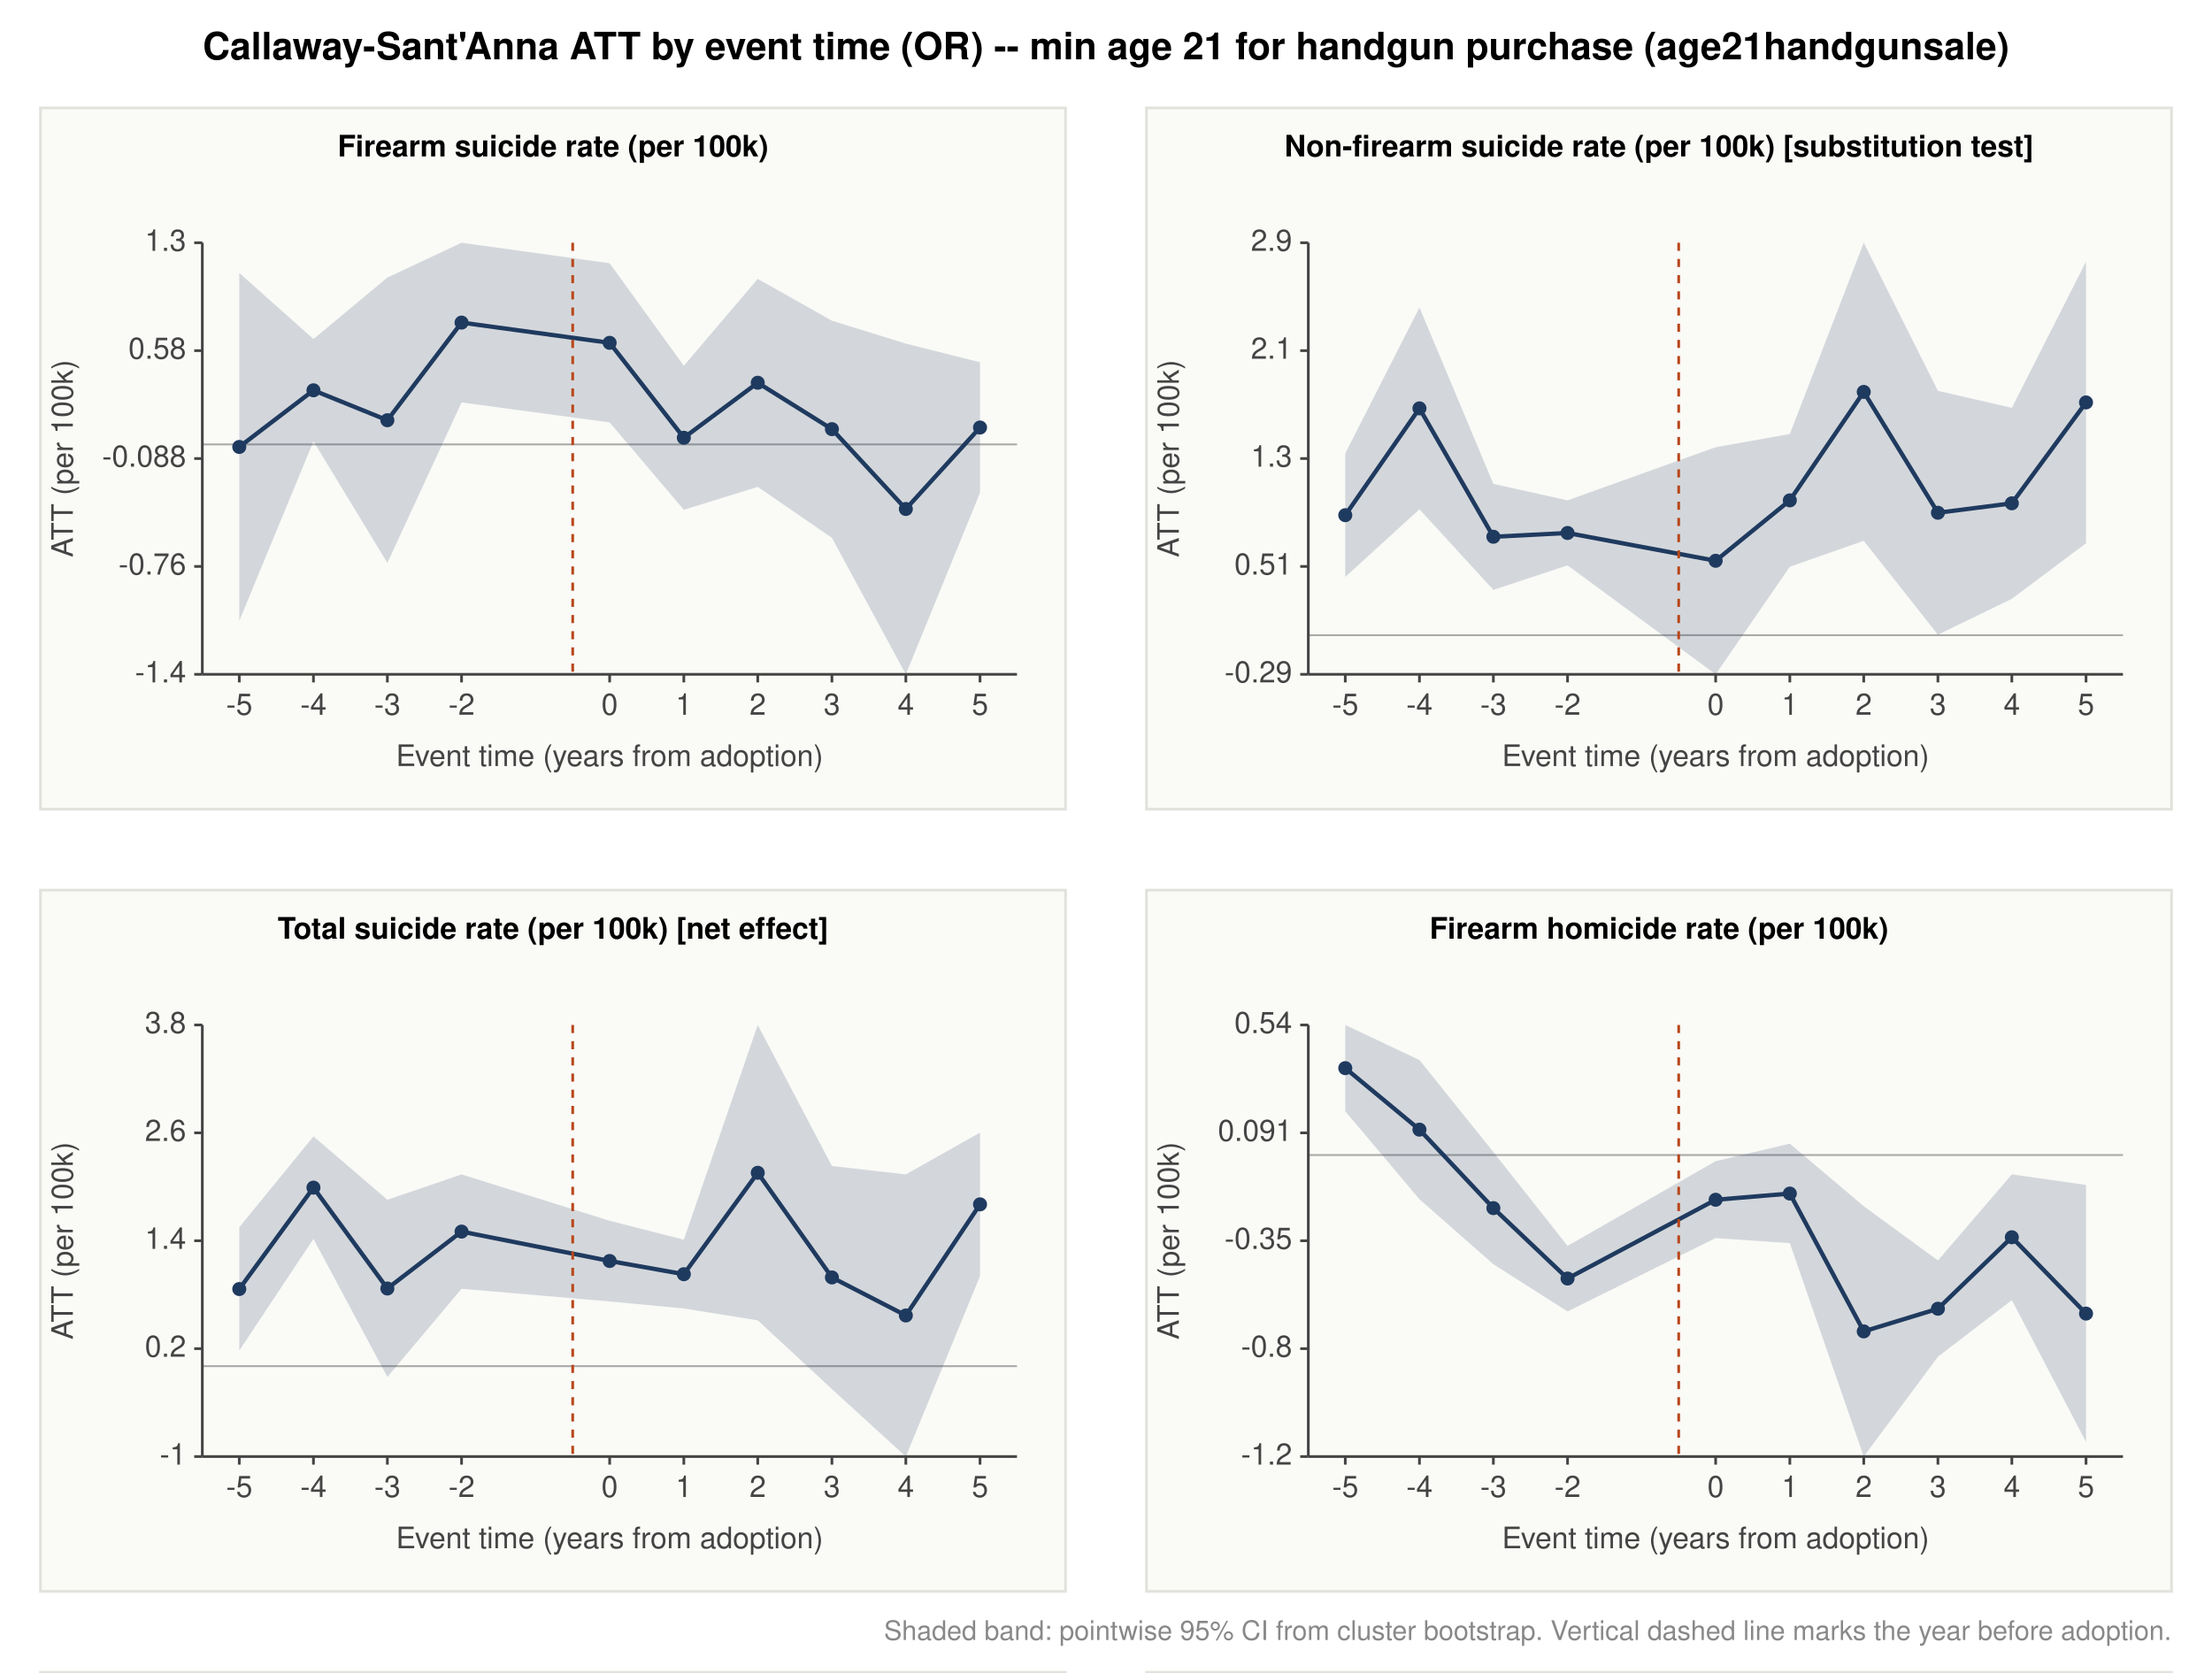
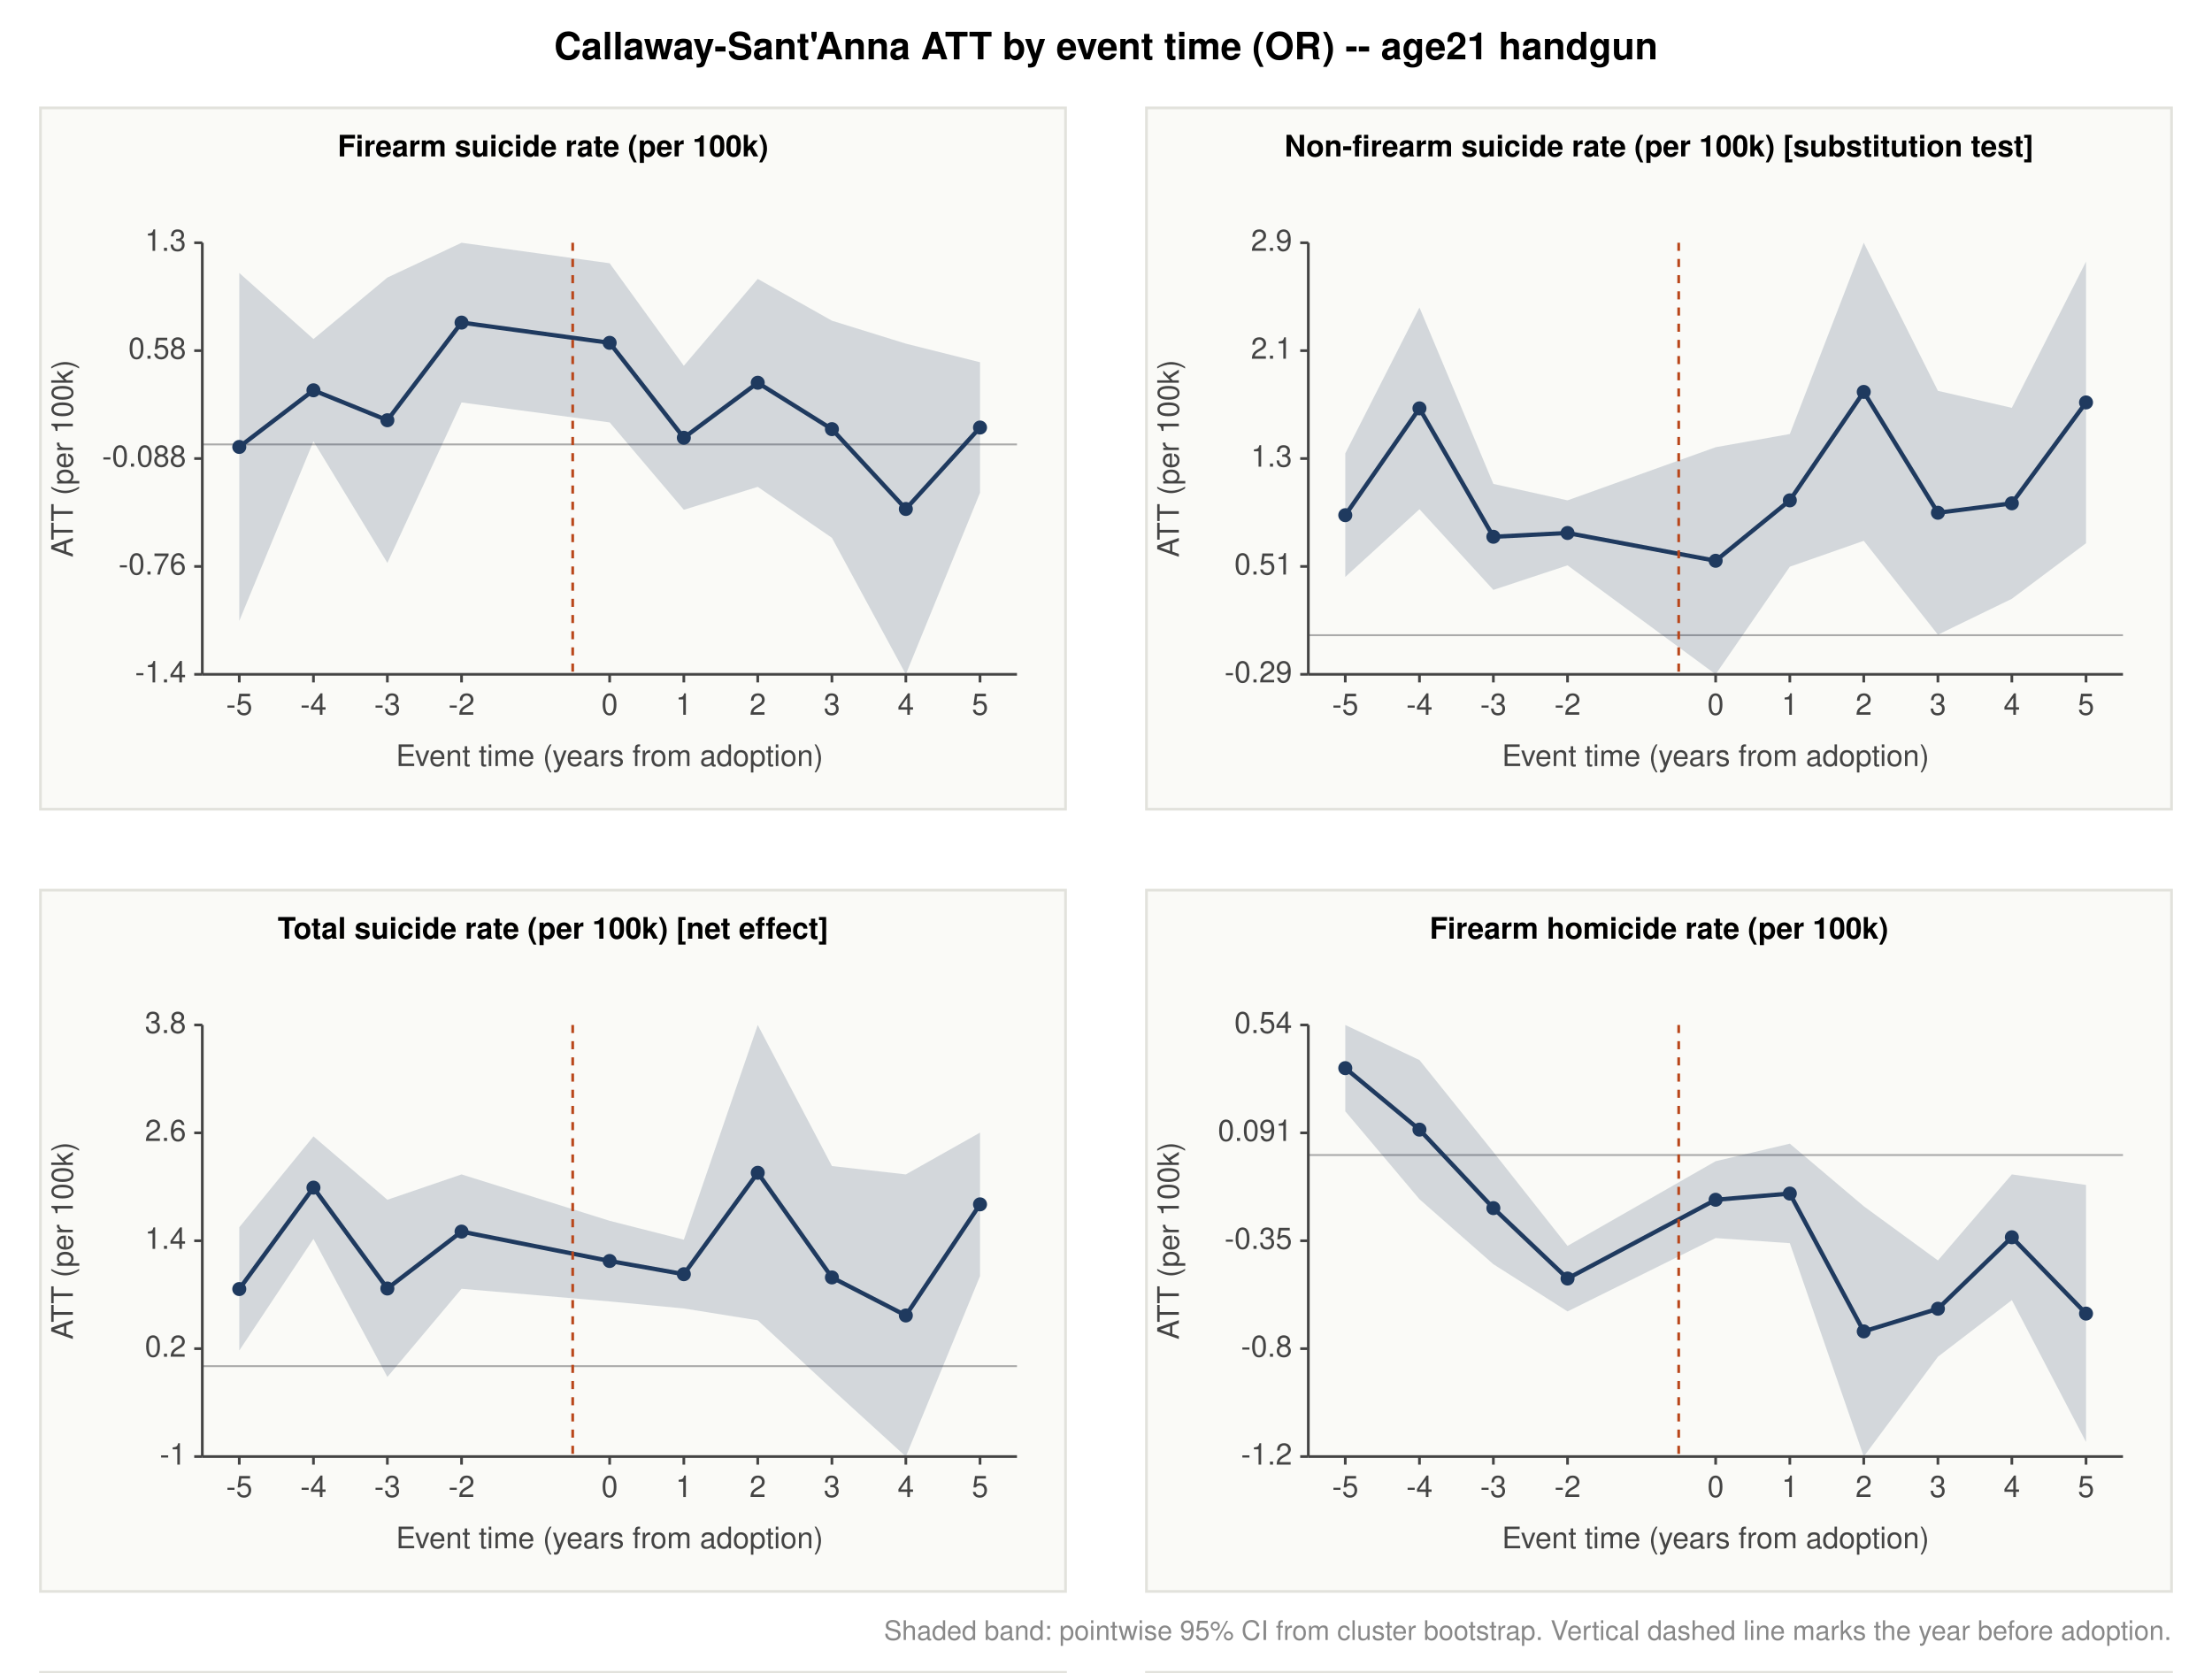
<svg xmlns="http://www.w3.org/2000/svg" viewBox="0 0 820 620" font-family="-apple-system, Segoe UI, Helvetica, Arial, sans-serif" font-size="11">
-   <text x="410.0" y="22" text-anchor="middle" font-size="14" font-weight="600">Callaway-Sant'Anna ATT by event time (OR) -- min age 21 for handgun purchase (age21handgunsale)</text>
+   <text x="410.0" y="22" text-anchor="middle" font-size="14" font-weight="600">Callaway-Sant'Anna ATT by event time (OR) -- age21 handgun</text>
  <rect x="15" y="40" width="380" height="260" fill="#fafaf7" stroke="#e2e2dc" />
  <text x="205.0" y="58" text-anchor="middle" font-weight="600">Firearm suicide rate (per 100k)</text>
  <line x1="75" y1="164.761" x2="377" y2="164.761" stroke="#aaaaaa" stroke-width="0.7" />
  <polygon points="88.7,101.2 116.2,125.7 143.6,102.9 171.1,90.0 226.0,97.6 253.5,135.6 280.9,103.4 308.4,118.9 335.8,127.4 363.3,134.3 363.3,182.7 335.8,250.0 308.4,199.4 280.9,180.5 253.5,189.0 226.0,156.6 171.1,149.2 143.6,208.7 116.2,163.6 88.7,230.2" fill="#1f3a5f" opacity="0.18" />
  <polyline points="88.7,165.7 116.2,144.7 143.6,155.8 171.1,119.6 226.0,127.1 253.5,162.3 280.9,141.9 308.4,159.1 335.8,188.7 363.3,158.5" fill="none" stroke="#1f3a5f" stroke-width="1.6" />
  <circle cx="88.7" cy="165.7" r="2.6" fill="#1f3a5f" />
  <circle cx="116.2" cy="144.7" r="2.6" fill="#1f3a5f" />
  <circle cx="143.6" cy="155.8" r="2.6" fill="#1f3a5f" />
  <circle cx="171.1" cy="119.6" r="2.6" fill="#1f3a5f" />
  <circle cx="226.0" cy="127.1" r="2.6" fill="#1f3a5f" />
  <circle cx="253.5" cy="162.3" r="2.6" fill="#1f3a5f" />
  <circle cx="280.9" cy="141.9" r="2.6" fill="#1f3a5f" />
  <circle cx="308.4" cy="159.1" r="2.6" fill="#1f3a5f" />
  <circle cx="335.8" cy="188.7" r="2.6" fill="#1f3a5f" />
  <circle cx="363.3" cy="158.5" r="2.6" fill="#1f3a5f" />
  <line x1="212.3" y1="90" x2="212.3" y2="250" stroke="#b9461a" stroke-dasharray="3 3" />
  <line x1="75" y1="250" x2="377" y2="250" stroke="#444" />
  <line x1="75" y1="90" x2="75" y2="250" stroke="#444" />
  <line x1="88.7" y1="250" x2="88.7" y2="253" stroke="#444" />
  <text x="88.7" y="265" text-anchor="middle" fill="#444">-5</text>
  <line x1="116.2" y1="250" x2="116.2" y2="253" stroke="#444" />
  <text x="116.2" y="265" text-anchor="middle" fill="#444">-4</text>
  <line x1="143.6" y1="250" x2="143.6" y2="253" stroke="#444" />
  <text x="143.6" y="265" text-anchor="middle" fill="#444">-3</text>
  <line x1="171.1" y1="250" x2="171.1" y2="253" stroke="#444" />
  <text x="171.1" y="265" text-anchor="middle" fill="#444">-2</text>
  <line x1="226.0" y1="250" x2="226.0" y2="253" stroke="#444" />
  <text x="226.0" y="265" text-anchor="middle" fill="#444">0</text>
  <line x1="253.5" y1="250" x2="253.5" y2="253" stroke="#444" />
  <text x="253.5" y="265" text-anchor="middle" fill="#444">1</text>
  <line x1="280.9" y1="250" x2="280.9" y2="253" stroke="#444" />
  <text x="280.9" y="265" text-anchor="middle" fill="#444">2</text>
  <line x1="308.4" y1="250" x2="308.4" y2="253" stroke="#444" />
  <text x="308.4" y="265" text-anchor="middle" fill="#444">3</text>
  <line x1="335.8" y1="250" x2="335.8" y2="253" stroke="#444" />
  <text x="335.8" y="265" text-anchor="middle" fill="#444">4</text>
  <line x1="363.3" y1="250" x2="363.3" y2="253" stroke="#444" />
  <text x="363.3" y="265" text-anchor="middle" fill="#444">5</text>
  <line x1="72" y1="250.0" x2="75" y2="250.0" stroke="#444" />
  <text x="69" y="253.0" text-anchor="end" fill="#444">-1.4</text>
  <line x1="72" y1="210.0" x2="75" y2="210.0" stroke="#444" />
  <text x="69" y="213.0" text-anchor="end" fill="#444">-0.76</text>
  <line x1="72" y1="170.0" x2="75" y2="170.0" stroke="#444" />
  <text x="69" y="173.0" text-anchor="end" fill="#444">-0.088</text>
  <line x1="72" y1="130.0" x2="75" y2="130.0" stroke="#444" />
  <text x="69" y="133.0" text-anchor="end" fill="#444">0.58</text>
  <line x1="72" y1="90.0" x2="75" y2="90.0" stroke="#444" />
  <text x="69" y="93.0" text-anchor="end" fill="#444">1.3</text>
  <text x="226.0" y="284" text-anchor="middle" fill="#444">Event time (years from adoption)</text>
  <text x="27" y="170.0" text-anchor="middle" fill="#444" transform="rotate(-90 27 170.0)">ATT (per 100k)</text>
  <rect x="425" y="40" width="380" height="260" fill="#fafaf7" stroke="#e2e2dc" />
  <text x="615.0" y="58" text-anchor="middle" font-weight="600">Non-firearm suicide rate (per 100k) [substitution test]</text>
  <line x1="485" y1="235.491" x2="787" y2="235.491" stroke="#aaaaaa" stroke-width="0.7" />
  <polygon points="498.7,168.1 526.2,114.0 553.6,179.4 581.1,185.5 636.0,165.8 663.5,160.9 690.9,90.0 718.4,144.9 745.8,151.2 773.3,97.0 773.3,201.4 745.8,222.0 718.4,235.3 690.9,200.5 663.5,210.1 636.0,250.0 581.1,209.6 553.6,218.7 526.2,188.8 498.7,213.9" fill="#1f3a5f" opacity="0.18" />
  <polyline points="498.7,191.0 526.2,151.4 553.6,199.0 581.1,197.6 636.0,207.9 663.5,185.5 690.9,145.3 718.4,190.1 745.8,186.6 773.3,149.2" fill="none" stroke="#1f3a5f" stroke-width="1.6" />
  <circle cx="498.7" cy="191.0" r="2.6" fill="#1f3a5f" />
  <circle cx="526.2" cy="151.4" r="2.6" fill="#1f3a5f" />
  <circle cx="553.6" cy="199.0" r="2.6" fill="#1f3a5f" />
  <circle cx="581.1" cy="197.6" r="2.6" fill="#1f3a5f" />
  <circle cx="636.0" cy="207.9" r="2.6" fill="#1f3a5f" />
  <circle cx="663.5" cy="185.5" r="2.6" fill="#1f3a5f" />
  <circle cx="690.9" cy="145.3" r="2.6" fill="#1f3a5f" />
  <circle cx="718.4" cy="190.1" r="2.6" fill="#1f3a5f" />
  <circle cx="745.8" cy="186.6" r="2.6" fill="#1f3a5f" />
  <circle cx="773.3" cy="149.2" r="2.6" fill="#1f3a5f" />
  <line x1="622.3" y1="90" x2="622.3" y2="250" stroke="#b9461a" stroke-dasharray="3 3" />
  <line x1="485" y1="250" x2="787" y2="250" stroke="#444" />
  <line x1="485" y1="90" x2="485" y2="250" stroke="#444" />
  <line x1="498.7" y1="250" x2="498.7" y2="253" stroke="#444" />
  <text x="498.7" y="265" text-anchor="middle" fill="#444">-5</text>
  <line x1="526.2" y1="250" x2="526.2" y2="253" stroke="#444" />
  <text x="526.2" y="265" text-anchor="middle" fill="#444">-4</text>
  <line x1="553.6" y1="250" x2="553.6" y2="253" stroke="#444" />
  <text x="553.6" y="265" text-anchor="middle" fill="#444">-3</text>
  <line x1="581.1" y1="250" x2="581.1" y2="253" stroke="#444" />
  <text x="581.1" y="265" text-anchor="middle" fill="#444">-2</text>
  <line x1="636.0" y1="250" x2="636.0" y2="253" stroke="#444" />
  <text x="636.0" y="265" text-anchor="middle" fill="#444">0</text>
  <line x1="663.5" y1="250" x2="663.5" y2="253" stroke="#444" />
  <text x="663.5" y="265" text-anchor="middle" fill="#444">1</text>
  <line x1="690.9" y1="250" x2="690.9" y2="253" stroke="#444" />
  <text x="690.9" y="265" text-anchor="middle" fill="#444">2</text>
  <line x1="718.4" y1="250" x2="718.4" y2="253" stroke="#444" />
  <text x="718.4" y="265" text-anchor="middle" fill="#444">3</text>
  <line x1="745.8" y1="250" x2="745.8" y2="253" stroke="#444" />
  <text x="745.8" y="265" text-anchor="middle" fill="#444">4</text>
  <line x1="773.3" y1="250" x2="773.3" y2="253" stroke="#444" />
  <text x="773.3" y="265" text-anchor="middle" fill="#444">5</text>
  <line x1="482" y1="250.0" x2="485" y2="250.0" stroke="#444" />
  <text x="479" y="253.0" text-anchor="end" fill="#444">-0.29</text>
  <line x1="482" y1="210.0" x2="485" y2="210.0" stroke="#444" />
  <text x="479" y="213.0" text-anchor="end" fill="#444">0.51</text>
  <line x1="482" y1="170.0" x2="485" y2="170.0" stroke="#444" />
  <text x="479" y="173.0" text-anchor="end" fill="#444">1.3</text>
  <line x1="482" y1="130.0" x2="485" y2="130.0" stroke="#444" />
  <text x="479" y="133.0" text-anchor="end" fill="#444">2.1</text>
  <line x1="482" y1="90.0" x2="485" y2="90.0" stroke="#444" />
  <text x="479" y="93.0" text-anchor="end" fill="#444">2.9</text>
  <text x="636.0" y="284" text-anchor="middle" fill="#444">Event time (years from adoption)</text>
  <text x="437" y="170.0" text-anchor="middle" fill="#444" transform="rotate(-90 437 170.0)">ATT (per 100k)</text>
  <rect x="15" y="330" width="380" height="260" fill="#fafaf7" stroke="#e2e2dc" />
  <text x="205.0" y="348" text-anchor="middle" font-weight="600">Total suicide rate (per 100k) [net effect]</text>
  <line x1="75" y1="506.486" x2="377" y2="506.486" stroke="#aaaaaa" stroke-width="0.7" />
  <polygon points="88.7,455.0 116.2,421.3 143.6,444.8 171.1,435.4 226.0,452.6 253.5,459.6 280.9,380.0 308.4,432.3 335.8,435.4 363.3,419.9 363.3,473.1 335.8,540.0 308.4,515.0 280.9,489.5 253.5,485.1 226.0,482.5 171.1,477.8 143.6,510.5 116.2,459.3 88.7,500.7" fill="#1f3a5f" opacity="0.18" />
  <polyline points="88.7,477.9 116.2,440.3 143.6,477.7 171.1,456.6 226.0,467.5 253.5,472.4 280.9,434.8 308.4,473.6 335.8,487.7 363.3,446.5" fill="none" stroke="#1f3a5f" stroke-width="1.6" />
  <circle cx="88.7" cy="477.9" r="2.6" fill="#1f3a5f" />
  <circle cx="116.2" cy="440.3" r="2.6" fill="#1f3a5f" />
  <circle cx="143.6" cy="477.7" r="2.6" fill="#1f3a5f" />
  <circle cx="171.1" cy="456.6" r="2.6" fill="#1f3a5f" />
  <circle cx="226.0" cy="467.5" r="2.6" fill="#1f3a5f" />
  <circle cx="253.5" cy="472.4" r="2.6" fill="#1f3a5f" />
  <circle cx="280.9" cy="434.8" r="2.6" fill="#1f3a5f" />
  <circle cx="308.4" cy="473.6" r="2.6" fill="#1f3a5f" />
  <circle cx="335.8" cy="487.7" r="2.6" fill="#1f3a5f" />
  <circle cx="363.3" cy="446.5" r="2.6" fill="#1f3a5f" />
  <line x1="212.3" y1="380" x2="212.3" y2="540" stroke="#b9461a" stroke-dasharray="3 3" />
  <line x1="75" y1="540" x2="377" y2="540" stroke="#444" />
  <line x1="75" y1="380" x2="75" y2="540" stroke="#444" />
  <line x1="88.7" y1="540" x2="88.7" y2="543" stroke="#444" />
  <text x="88.7" y="555" text-anchor="middle" fill="#444">-5</text>
  <line x1="116.2" y1="540" x2="116.2" y2="543" stroke="#444" />
  <text x="116.2" y="555" text-anchor="middle" fill="#444">-4</text>
  <line x1="143.6" y1="540" x2="143.6" y2="543" stroke="#444" />
  <text x="143.6" y="555" text-anchor="middle" fill="#444">-3</text>
  <line x1="171.1" y1="540" x2="171.1" y2="543" stroke="#444" />
  <text x="171.1" y="555" text-anchor="middle" fill="#444">-2</text>
  <line x1="226.0" y1="540" x2="226.0" y2="543" stroke="#444" />
  <text x="226.0" y="555" text-anchor="middle" fill="#444">0</text>
  <line x1="253.5" y1="540" x2="253.5" y2="543" stroke="#444" />
  <text x="253.5" y="555" text-anchor="middle" fill="#444">1</text>
  <line x1="280.9" y1="540" x2="280.9" y2="543" stroke="#444" />
  <text x="280.9" y="555" text-anchor="middle" fill="#444">2</text>
  <line x1="308.4" y1="540" x2="308.4" y2="543" stroke="#444" />
  <text x="308.4" y="555" text-anchor="middle" fill="#444">3</text>
  <line x1="335.8" y1="540" x2="335.8" y2="543" stroke="#444" />
  <text x="335.8" y="555" text-anchor="middle" fill="#444">4</text>
  <line x1="363.3" y1="540" x2="363.3" y2="543" stroke="#444" />
  <text x="363.3" y="555" text-anchor="middle" fill="#444">5</text>
  <line x1="72" y1="540.0" x2="75" y2="540.0" stroke="#444" />
  <text x="69" y="543.0" text-anchor="end" fill="#444">-1</text>
  <line x1="72" y1="500.0" x2="75" y2="500.0" stroke="#444" />
  <text x="69" y="503.0" text-anchor="end" fill="#444">0.2</text>
  <line x1="72" y1="460.0" x2="75" y2="460.0" stroke="#444" />
  <text x="69" y="463.0" text-anchor="end" fill="#444">1.4</text>
  <line x1="72" y1="420.0" x2="75" y2="420.0" stroke="#444" />
  <text x="69" y="423.0" text-anchor="end" fill="#444">2.6</text>
  <line x1="72" y1="380.0" x2="75" y2="380.0" stroke="#444" />
  <text x="69" y="383.0" text-anchor="end" fill="#444">3.8</text>
  <text x="226.0" y="574" text-anchor="middle" fill="#444">Event time (years from adoption)</text>
  <text x="27" y="460.0" text-anchor="middle" fill="#444" transform="rotate(-90 27 460.0)">ATT (per 100k)</text>
  <rect x="425" y="330" width="380" height="260" fill="#fafaf7" stroke="#e2e2dc" />
  <text x="615.0" y="348" text-anchor="middle" font-weight="600">Firearm homicide rate (per 100k)</text>
  <line x1="485" y1="428.214" x2="787" y2="428.214" stroke="#aaaaaa" stroke-width="0.7" />
  <polygon points="498.7,380.0 526.2,393.0 553.6,427.1 581.1,461.9 636.0,430.5 663.5,424.0 690.9,447.2 718.4,467.3 745.8,435.4 773.3,439.3 773.3,534.6 745.8,482.0 718.4,503.0 690.9,540.0 663.5,460.9 636.0,459.0 581.1,486.2 553.6,468.7 526.2,444.6 498.7,412.0" fill="#1f3a5f" opacity="0.18" />
  <polyline points="498.7,396.0 526.2,418.8 553.6,447.9 581.1,474.0 636.0,444.8 663.5,442.5 690.9,493.6 718.4,485.2 745.8,458.7 773.3,487.0" fill="none" stroke="#1f3a5f" stroke-width="1.6" />
  <circle cx="498.7" cy="396.0" r="2.6" fill="#1f3a5f" />
  <circle cx="526.2" cy="418.8" r="2.6" fill="#1f3a5f" />
  <circle cx="553.6" cy="447.9" r="2.6" fill="#1f3a5f" />
  <circle cx="581.1" cy="474.0" r="2.6" fill="#1f3a5f" />
  <circle cx="636.0" cy="444.8" r="2.6" fill="#1f3a5f" />
  <circle cx="663.5" cy="442.5" r="2.6" fill="#1f3a5f" />
  <circle cx="690.9" cy="493.6" r="2.6" fill="#1f3a5f" />
  <circle cx="718.4" cy="485.2" r="2.6" fill="#1f3a5f" />
  <circle cx="745.8" cy="458.7" r="2.6" fill="#1f3a5f" />
  <circle cx="773.3" cy="487.0" r="2.6" fill="#1f3a5f" />
  <line x1="622.3" y1="380" x2="622.3" y2="540" stroke="#b9461a" stroke-dasharray="3 3" />
  <line x1="485" y1="540" x2="787" y2="540" stroke="#444" />
  <line x1="485" y1="380" x2="485" y2="540" stroke="#444" />
  <line x1="498.7" y1="540" x2="498.7" y2="543" stroke="#444" />
  <text x="498.7" y="555" text-anchor="middle" fill="#444">-5</text>
  <line x1="526.2" y1="540" x2="526.2" y2="543" stroke="#444" />
  <text x="526.2" y="555" text-anchor="middle" fill="#444">-4</text>
  <line x1="553.6" y1="540" x2="553.6" y2="543" stroke="#444" />
  <text x="553.6" y="555" text-anchor="middle" fill="#444">-3</text>
  <line x1="581.1" y1="540" x2="581.1" y2="543" stroke="#444" />
  <text x="581.1" y="555" text-anchor="middle" fill="#444">-2</text>
  <line x1="636.0" y1="540" x2="636.0" y2="543" stroke="#444" />
  <text x="636.0" y="555" text-anchor="middle" fill="#444">0</text>
  <line x1="663.5" y1="540" x2="663.5" y2="543" stroke="#444" />
  <text x="663.5" y="555" text-anchor="middle" fill="#444">1</text>
  <line x1="690.9" y1="540" x2="690.9" y2="543" stroke="#444" />
  <text x="690.9" y="555" text-anchor="middle" fill="#444">2</text>
  <line x1="718.4" y1="540" x2="718.4" y2="543" stroke="#444" />
  <text x="718.4" y="555" text-anchor="middle" fill="#444">3</text>
  <line x1="745.8" y1="540" x2="745.8" y2="543" stroke="#444" />
  <text x="745.8" y="555" text-anchor="middle" fill="#444">4</text>
  <line x1="773.3" y1="540" x2="773.3" y2="543" stroke="#444" />
  <text x="773.3" y="555" text-anchor="middle" fill="#444">5</text>
  <line x1="482" y1="540.0" x2="485" y2="540.0" stroke="#444" />
  <text x="479" y="543.0" text-anchor="end" fill="#444">-1.2</text>
  <line x1="482" y1="500.0" x2="485" y2="500.0" stroke="#444" />
  <text x="479" y="503.0" text-anchor="end" fill="#444">-0.8</text>
  <line x1="482" y1="460.0" x2="485" y2="460.0" stroke="#444" />
  <text x="479" y="463.0" text-anchor="end" fill="#444">-0.35</text>
  <line x1="482" y1="420.0" x2="485" y2="420.0" stroke="#444" />
  <text x="479" y="423.0" text-anchor="end" fill="#444">0.091</text>
  <line x1="482" y1="380.0" x2="485" y2="380.0" stroke="#444" />
  <text x="479" y="383.0" text-anchor="end" fill="#444">0.54</text>
  <text x="636.0" y="574" text-anchor="middle" fill="#444">Event time (years from adoption)</text>
  <text x="437" y="460.0" text-anchor="middle" fill="#444" transform="rotate(-90 437 460.0)">ATT (per 100k)</text>
  <rect x="15" y="620" width="380" height="260" fill="#fafaf7" stroke="#e2e2dc" />
  <text x="205.0" y="638" text-anchor="middle" font-weight="600">Total homicide rate (per 100k)</text>
  <line x1="75" y1="711.156" x2="377" y2="711.156" stroke="#aaaaaa" stroke-width="0.7" />
  <polygon points="88.7,679.9 116.2,695.3 143.6,684.5 171.1,709.9 226.0,714.8 253.5,670.0 280.9,708.0 308.4,726.4 335.8,686.4 363.3,711.4 363.3,773.6 335.8,739.1 308.4,830.0 280.9,793.1 253.5,741.8 226.0,767.6 171.1,760.6 143.6,797.1 116.2,746.8 88.7,733.2" fill="#1f3a5f" opacity="0.18" />
  <polyline points="88.7,706.6 116.2,721.0 143.6,740.8 171.1,735.2 226.0,741.2 253.5,705.9 280.9,750.5 308.4,778.2 335.8,712.8 363.3,742.5" fill="none" stroke="#1f3a5f" stroke-width="1.6" />
  <circle cx="88.7" cy="706.6" r="2.6" fill="#1f3a5f" />
  <circle cx="116.2" cy="721.0" r="2.6" fill="#1f3a5f" />
  <circle cx="143.6" cy="740.8" r="2.6" fill="#1f3a5f" />
  <circle cx="171.1" cy="735.2" r="2.6" fill="#1f3a5f" />
  <circle cx="226.0" cy="741.2" r="2.6" fill="#1f3a5f" />
  <circle cx="253.5" cy="705.9" r="2.6" fill="#1f3a5f" />
  <circle cx="280.9" cy="750.5" r="2.6" fill="#1f3a5f" />
  <circle cx="308.4" cy="778.2" r="2.6" fill="#1f3a5f" />
  <circle cx="335.8" cy="712.8" r="2.6" fill="#1f3a5f" />
  <circle cx="363.3" cy="742.5" r="2.6" fill="#1f3a5f" />
  <line x1="212.3" y1="670" x2="212.3" y2="830" stroke="#b9461a" stroke-dasharray="3 3" />
  <line x1="75" y1="830" x2="377" y2="830" stroke="#444" />
  <line x1="75" y1="670" x2="75" y2="830" stroke="#444" />
  <line x1="88.7" y1="830" x2="88.7" y2="833" stroke="#444" />
  <text x="88.7" y="845" text-anchor="middle" fill="#444">-5</text>
  <line x1="116.2" y1="830" x2="116.2" y2="833" stroke="#444" />
  <text x="116.2" y="845" text-anchor="middle" fill="#444">-4</text>
  <line x1="143.6" y1="830" x2="143.6" y2="833" stroke="#444" />
  <text x="143.6" y="845" text-anchor="middle" fill="#444">-3</text>
  <line x1="171.1" y1="830" x2="171.1" y2="833" stroke="#444" />
  <text x="171.1" y="845" text-anchor="middle" fill="#444">-2</text>
  <line x1="226.0" y1="830" x2="226.0" y2="833" stroke="#444" />
  <text x="226.0" y="845" text-anchor="middle" fill="#444">0</text>
  <line x1="253.5" y1="830" x2="253.5" y2="833" stroke="#444" />
  <text x="253.5" y="845" text-anchor="middle" fill="#444">1</text>
  <line x1="280.9" y1="830" x2="280.9" y2="833" stroke="#444" />
  <text x="280.9" y="845" text-anchor="middle" fill="#444">2</text>
  <line x1="308.4" y1="830" x2="308.4" y2="833" stroke="#444" />
  <text x="308.4" y="845" text-anchor="middle" fill="#444">3</text>
  <line x1="335.8" y1="830" x2="335.8" y2="833" stroke="#444" />
  <text x="335.8" y="845" text-anchor="middle" fill="#444">4</text>
  <line x1="363.3" y1="830" x2="363.3" y2="833" stroke="#444" />
  <text x="363.3" y="845" text-anchor="middle" fill="#444">5</text>
  <line x1="72" y1="830.0" x2="75" y2="830.0" stroke="#444" />
  <text x="69" y="833.0" text-anchor="end" fill="#444">-1.6</text>
  <line x1="72" y1="790.0" x2="75" y2="790.0" stroke="#444" />
  <text x="69" y="793.0" text-anchor="end" fill="#444">-1.1</text>
  <line x1="72" y1="750.0" x2="75" y2="750.0" stroke="#444" />
  <text x="69" y="753.0" text-anchor="end" fill="#444">-0.52</text>
  <line x1="72" y1="710.0" x2="75" y2="710.0" stroke="#444" />
  <text x="69" y="713.0" text-anchor="end" fill="#444">0.016</text>
  <line x1="72" y1="670.0" x2="75" y2="670.0" stroke="#444" />
  <text x="69" y="673.0" text-anchor="end" fill="#444">0.56</text>
  <text x="226.0" y="864" text-anchor="middle" fill="#444">Event time (years from adoption)</text>
  <text x="27" y="750.0" text-anchor="middle" fill="#444" transform="rotate(-90 27 750.0)">ATT (per 100k)</text>
  <rect x="425" y="620" width="380" height="260" fill="#fafaf7" stroke="#e2e2dc" />
  <text x="615.0" y="638" text-anchor="middle" font-weight="600">Motor vehicle theft rate (per 100k) [placebo]</text>
  <line x1="485" y1="743.635" x2="787" y2="743.635" stroke="#aaaaaa" stroke-width="0.7" />
  <polygon points="498.7,780.4 526.2,788.2 553.6,767.5 581.1,751.0 636.0,768.0 663.5,737.2 690.9,722.3 718.4,679.7 745.8,670.0 773.3,726.0 773.3,815.5 745.8,744.9 718.4,757.8 690.9,750.4 663.5,762.2 636.0,779.5 581.1,767.5 553.6,793.4 526.2,830.0 498.7,825.3" fill="#1f3a5f" opacity="0.18" />
  <polyline points="498.7,802.9 526.2,809.1 553.6,780.4 581.1,759.2 636.0,773.8 663.5,749.7 690.9,736.4 718.4,718.8 745.8,707.5 773.3,770.8" fill="none" stroke="#1f3a5f" stroke-width="1.6" />
  <circle cx="498.7" cy="802.9" r="2.6" fill="#1f3a5f" />
  <circle cx="526.2" cy="809.1" r="2.6" fill="#1f3a5f" />
  <circle cx="553.6" cy="780.4" r="2.6" fill="#1f3a5f" />
  <circle cx="581.1" cy="759.2" r="2.6" fill="#1f3a5f" />
  <circle cx="636.0" cy="773.8" r="2.6" fill="#1f3a5f" />
  <circle cx="663.5" cy="749.7" r="2.6" fill="#1f3a5f" />
  <circle cx="690.9" cy="736.4" r="2.6" fill="#1f3a5f" />
  <circle cx="718.4" cy="718.8" r="2.6" fill="#1f3a5f" />
  <circle cx="745.8" cy="707.5" r="2.6" fill="#1f3a5f" />
  <circle cx="773.3" cy="770.8" r="2.6" fill="#1f3a5f" />
  <line x1="622.3" y1="670" x2="622.3" y2="830" stroke="#b9461a" stroke-dasharray="3 3" />
  <line x1="485" y1="830" x2="787" y2="830" stroke="#444" />
  <line x1="485" y1="670" x2="485" y2="830" stroke="#444" />
  <line x1="498.7" y1="830" x2="498.7" y2="833" stroke="#444" />
  <text x="498.7" y="845" text-anchor="middle" fill="#444">-5</text>
  <line x1="526.2" y1="830" x2="526.2" y2="833" stroke="#444" />
  <text x="526.2" y="845" text-anchor="middle" fill="#444">-4</text>
  <line x1="553.6" y1="830" x2="553.6" y2="833" stroke="#444" />
  <text x="553.6" y="845" text-anchor="middle" fill="#444">-3</text>
  <line x1="581.1" y1="830" x2="581.1" y2="833" stroke="#444" />
  <text x="581.1" y="845" text-anchor="middle" fill="#444">-2</text>
  <line x1="636.0" y1="830" x2="636.0" y2="833" stroke="#444" />
  <text x="636.0" y="845" text-anchor="middle" fill="#444">0</text>
  <line x1="663.5" y1="830" x2="663.5" y2="833" stroke="#444" />
  <text x="663.5" y="845" text-anchor="middle" fill="#444">1</text>
  <line x1="690.9" y1="830" x2="690.9" y2="833" stroke="#444" />
  <text x="690.9" y="845" text-anchor="middle" fill="#444">2</text>
  <line x1="718.4" y1="830" x2="718.4" y2="833" stroke="#444" />
  <text x="718.4" y="845" text-anchor="middle" fill="#444">3</text>
  <line x1="745.8" y1="830" x2="745.8" y2="833" stroke="#444" />
  <text x="745.8" y="845" text-anchor="middle" fill="#444">4</text>
  <line x1="773.3" y1="830" x2="773.3" y2="833" stroke="#444" />
  <text x="773.3" y="845" text-anchor="middle" fill="#444">5</text>
  <line x1="482" y1="830.0" x2="485" y2="830.0" stroke="#444" />
  <text x="479" y="833.0" text-anchor="end" fill="#444">-92</text>
  <line x1="482" y1="790.0" x2="485" y2="790.0" stroke="#444" />
  <text x="479" y="793.0" text-anchor="end" fill="#444">-50</text>
  <line x1="482" y1="750.0" x2="485" y2="750.0" stroke="#444" />
  <text x="479" y="753.0" text-anchor="end" fill="#444">-6.8</text>
  <line x1="482" y1="710.0" x2="485" y2="710.0" stroke="#444" />
  <text x="479" y="713.0" text-anchor="end" fill="#444">36</text>
  <line x1="482" y1="670.0" x2="485" y2="670.0" stroke="#444" />
  <text x="479" y="673.0" text-anchor="end" fill="#444">79</text>
  <text x="636.0" y="864" text-anchor="middle" fill="#444">Event time (years from adoption)</text>
  <text x="437" y="750.0" text-anchor="middle" fill="#444" transform="rotate(-90 437 750.0)">ATT (per 100k)</text>
  <text x="805" y="608" text-anchor="end" fill="#888" font-size="10">Shaded band: pointwise 95% CI from cluster bootstrap. Vertical dashed line marks the year before adoption.</text>
</svg>
